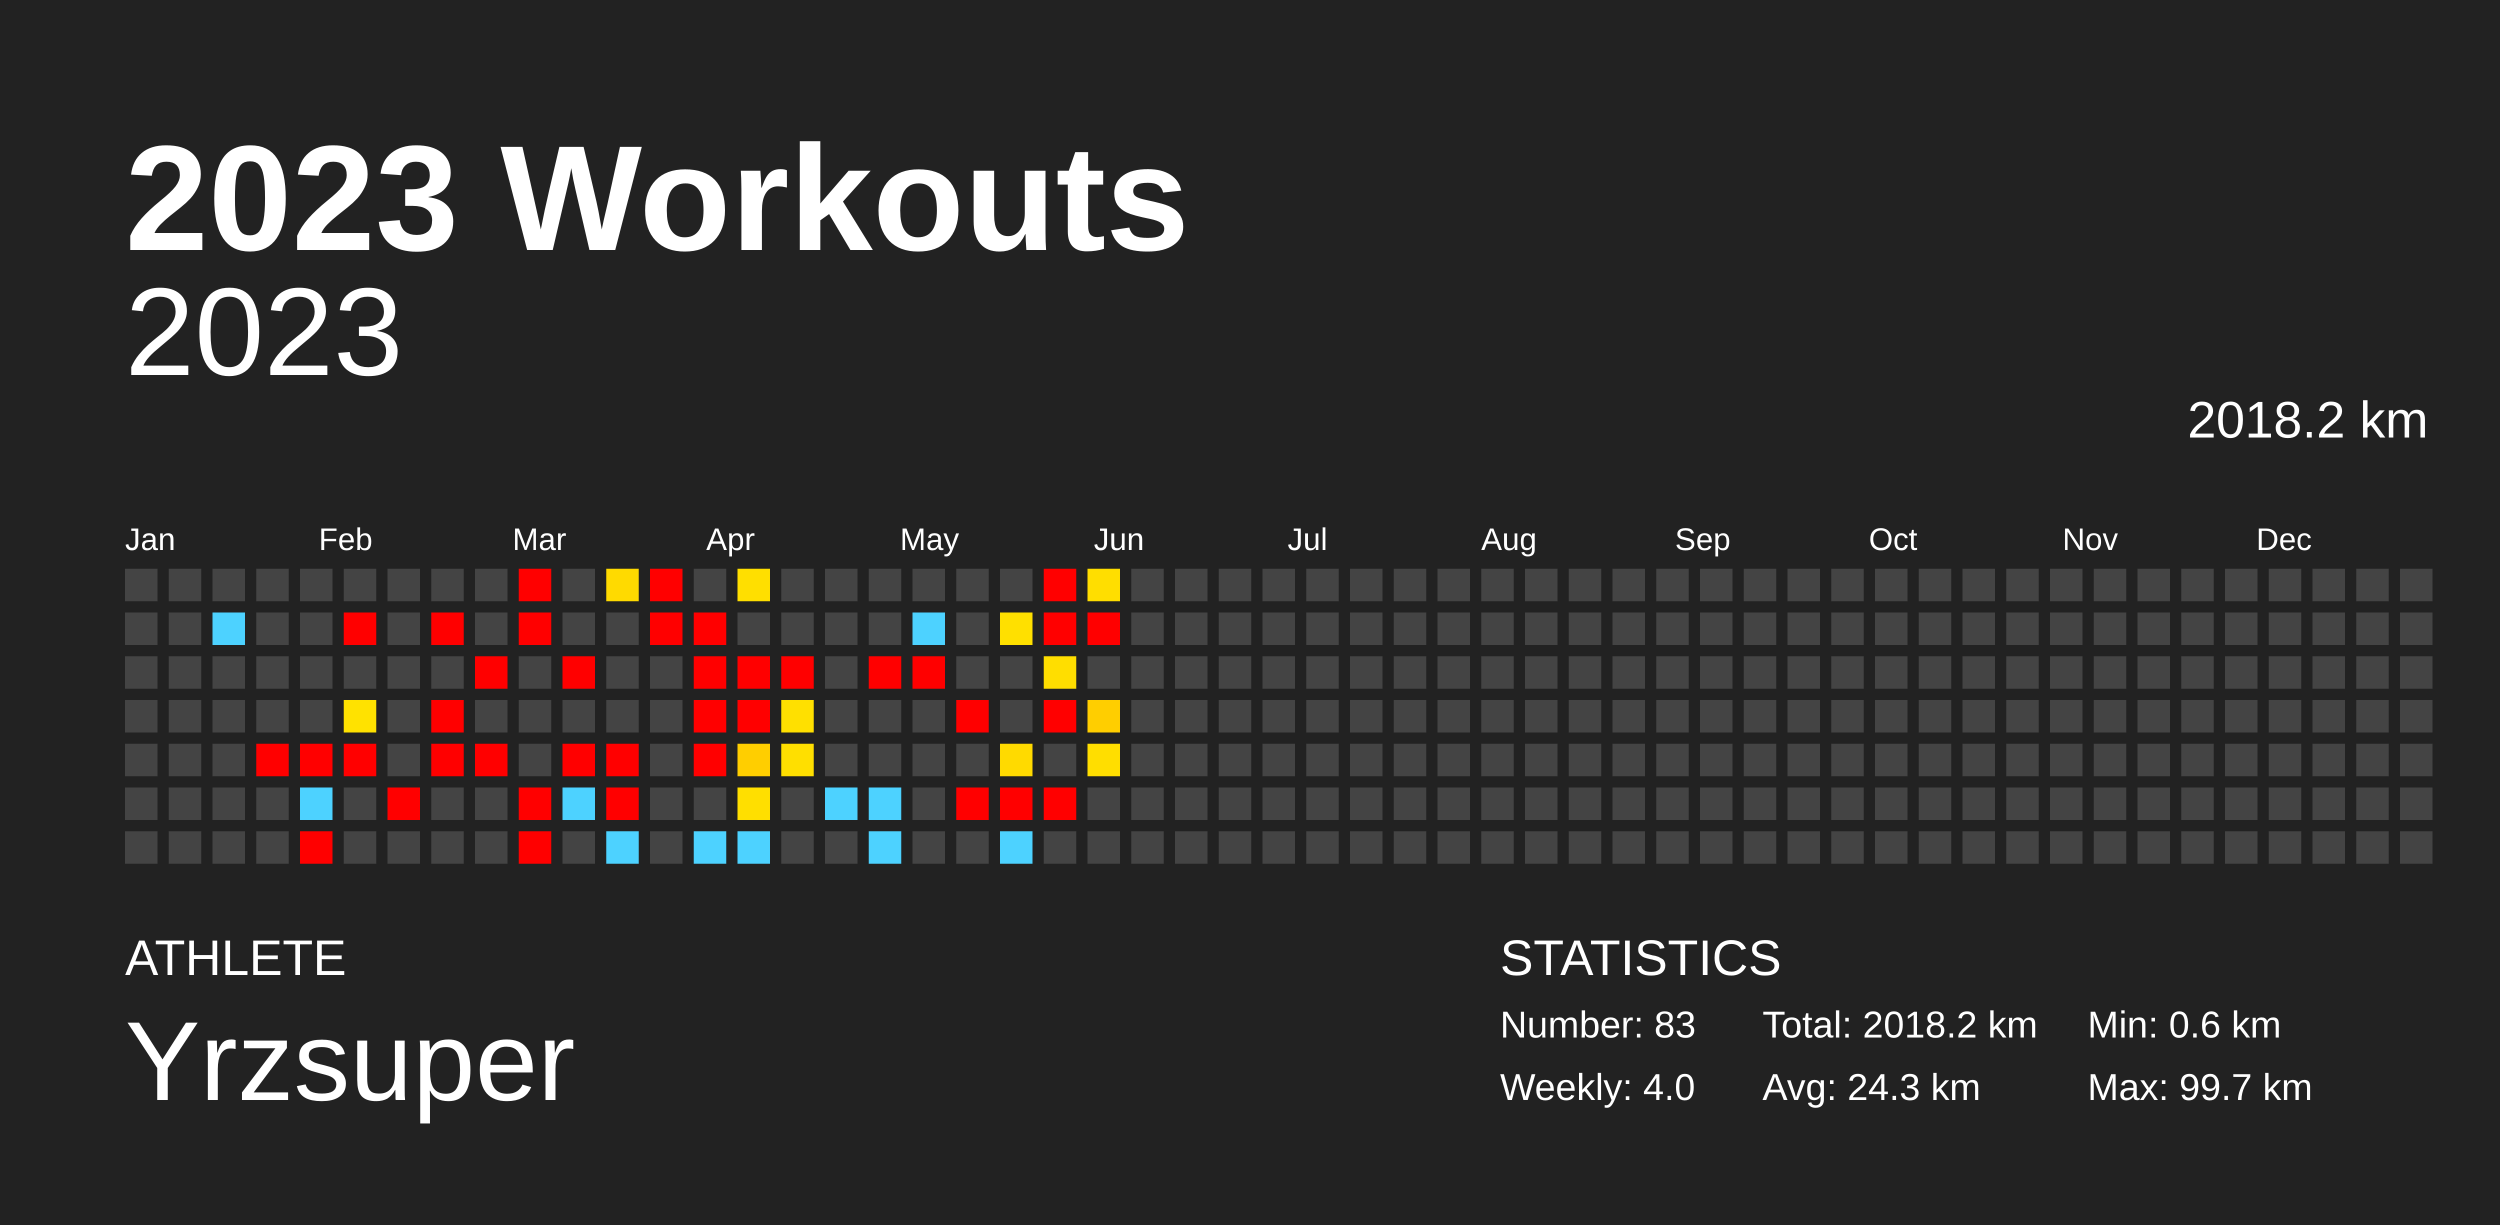
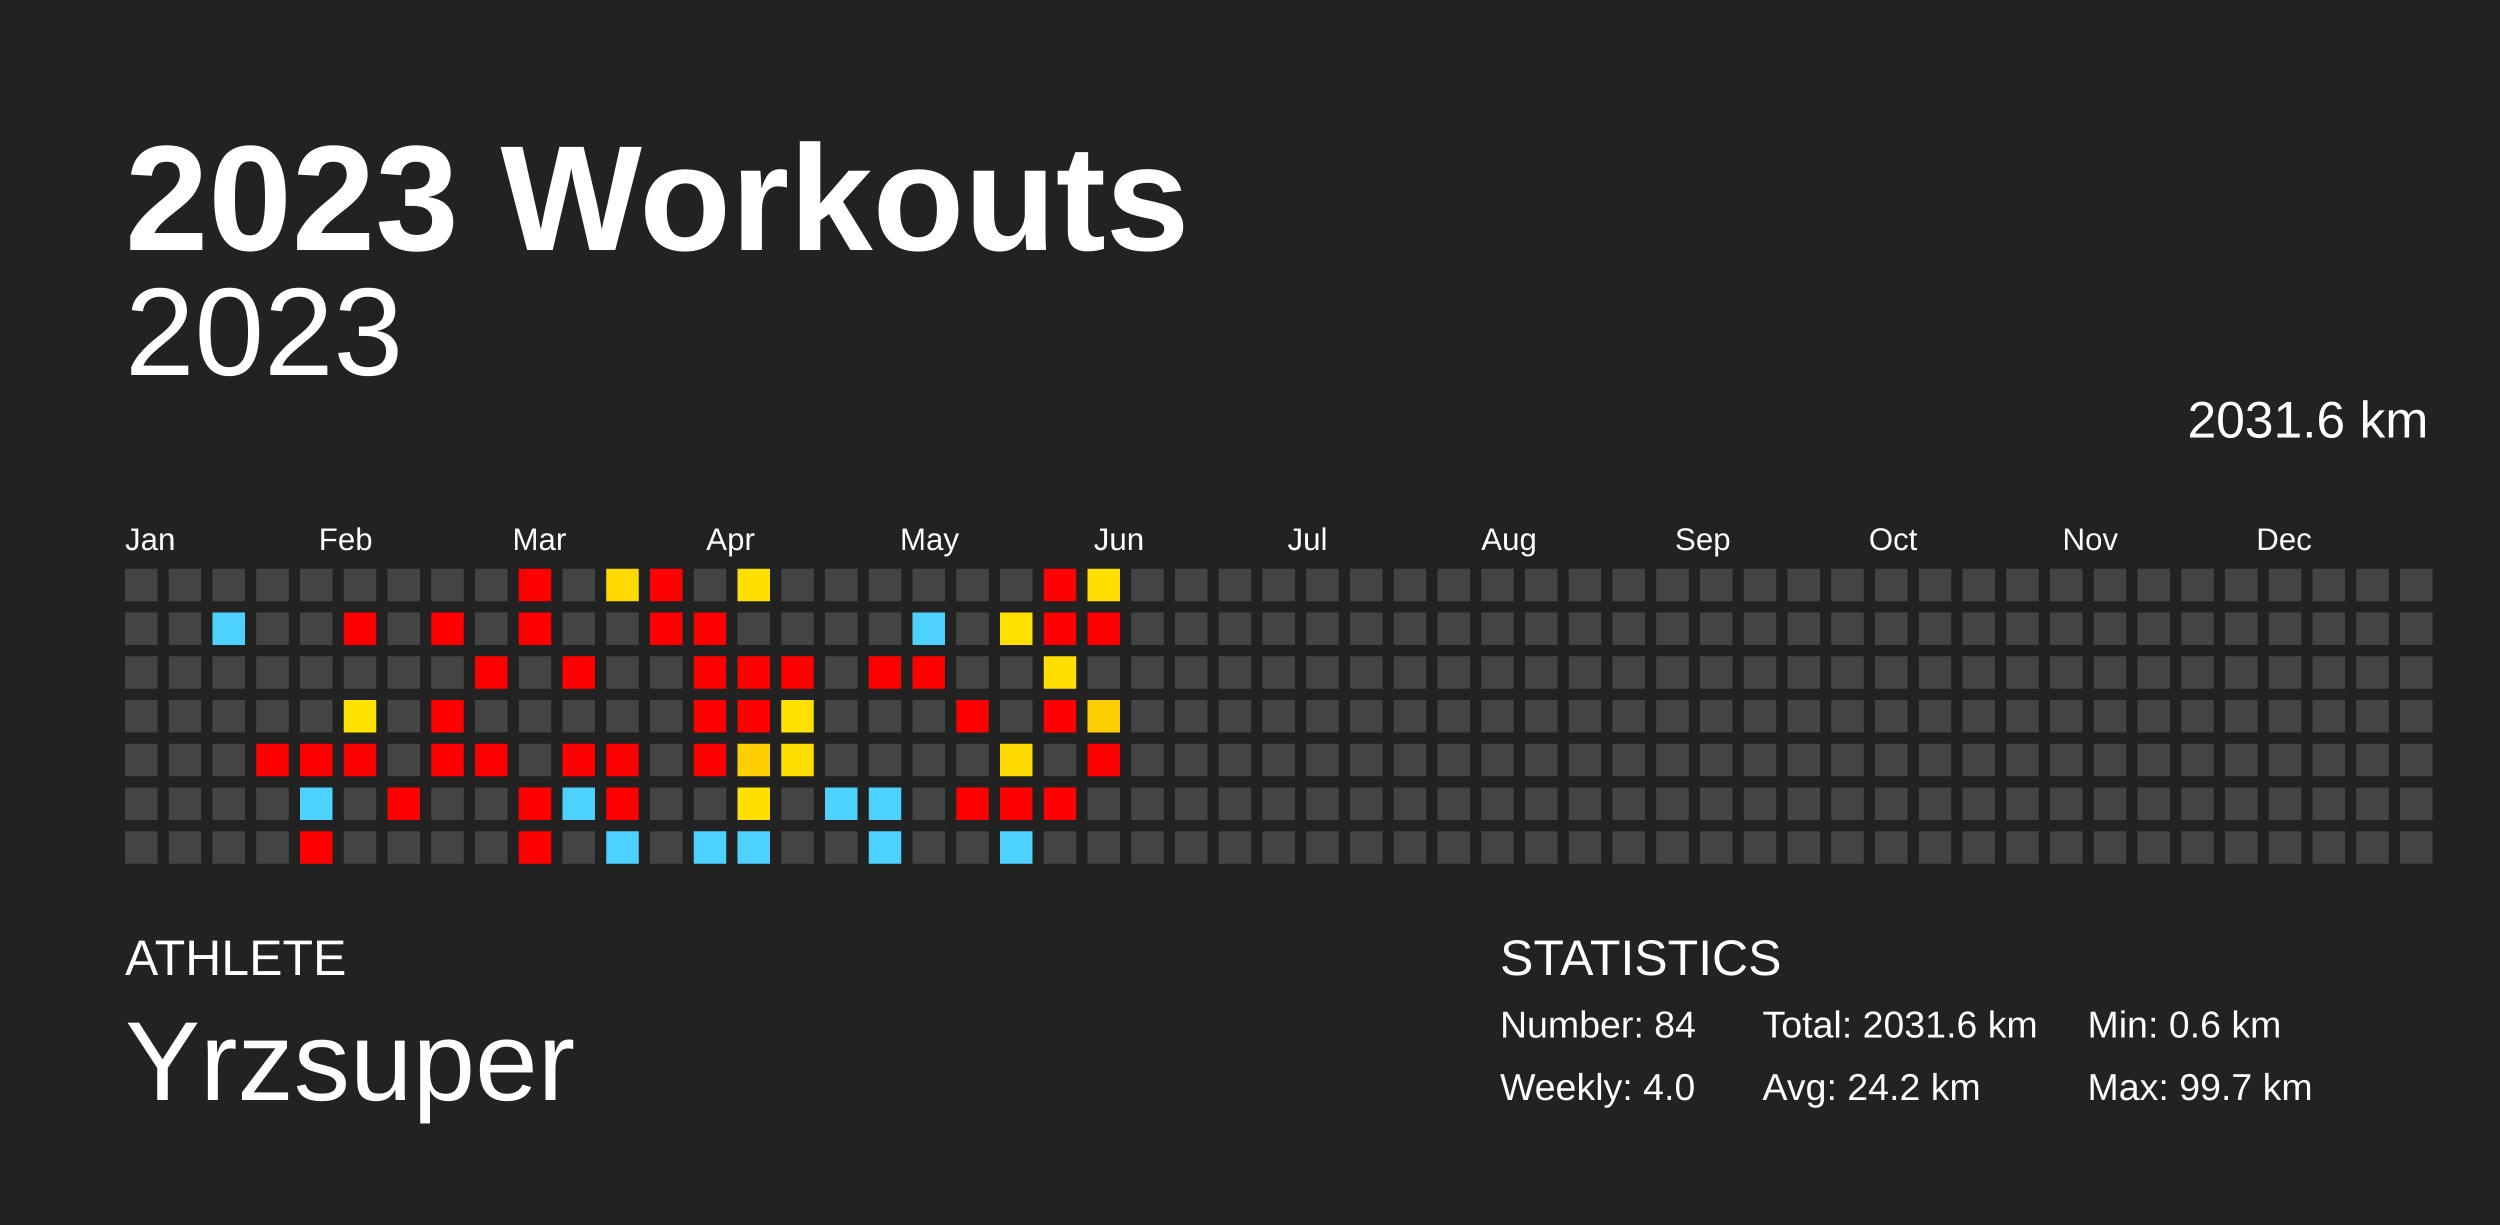
<svg xmlns="http://www.w3.org/2000/svg" baseProfile="full" height="98mm" version="1.1" viewBox="0,0,200,98" width="200mm">
  <defs />
  <rect fill="#222222" height="98" width="200" x="0" y="0" />
  <text fill="#FFFFFF" style="font-size:12px; font-family:Arial; font-weight:bold;" x="10" y="20">2023 Workouts</text>
  <text fill="#FFFFFF" style="font-size:4px; font-family:Arial" x="10" y="78">ATHLETE</text>
  <text fill="#FFFFFF" style="font-size:9px; font-family:Arial" x="10" y="88">Yrzsuper</text>
  <text fill="#FFFFFF" style="font-size:4px; font-family:Arial" x="120" y="78">STATISTICS</text>
-   <text fill="#FFFFFF" style="font-size:3px; font-family:Arial" x="120" y="83">Number: 83</text>
+   <text fill="#FFFFFF" style="font-size:3px; font-family:Arial" x="120" y="83">Number: 84</text>
  <text fill="#FFFFFF" style="font-size:3px; font-family:Arial" x="120" y="88">Weekly: 4.0</text>
-   <text fill="#FFFFFF" style="font-size:3px; font-family:Arial" x="141" y="83">Total: 2018.2 km</text>
-   <text fill="#FFFFFF" style="font-size:3px; font-family:Arial" x="141" y="88">Avg: 24.3 km</text>
+   <text fill="#FFFFFF" style="font-size:3px; font-family:Arial" x="141" y="83">Total: 2031.6 km</text>
+   <text fill="#FFFFFF" style="font-size:3px; font-family:Arial" x="141" y="88">Avg: 24.2 km</text>
  <text fill="#FFFFFF" style="font-size:3px; font-family:Arial" x="167" y="83">Min: 0.6 km</text>
  <text fill="#FFFFFF" style="font-size:3px; font-family:Arial" x="167" y="88">Max: 99.7 km</text>
  <text alignment-baseline="hanging" fill="#FFFFFF" style="font-size:10.0px; font-family:Arial;" x="10" y="30">2023</text>
-   <text alignment-baseline="hanging" fill="#FFFFFF" style="font-size:4.125px; font-family:Arial;" x="175" y="35">2018.2 km</text>
+   <text alignment-baseline="hanging" fill="#FFFFFF" style="font-size:4.125px; font-family:Arial;" x="175" y="35">2031.6 km</text>
  <text fill="#FFFFFF" style="font-size:2.5px; font-family:Arial" x="10.0" y="44">Jan</text>
  <text fill="#FFFFFF" style="font-size:2.5px; font-family:Arial" x="25.5" y="44">Feb</text>
  <text fill="#FFFFFF" style="font-size:2.5px; font-family:Arial" x="41.0" y="44">Mar</text>
  <text fill="#FFFFFF" style="font-size:2.5px; font-family:Arial" x="56.5" y="44">Apr</text>
  <text fill="#FFFFFF" style="font-size:2.5px; font-family:Arial" x="72.0" y="44">May</text>
  <text fill="#FFFFFF" style="font-size:2.5px; font-family:Arial" x="87.5" y="44">Jun</text>
  <text fill="#FFFFFF" style="font-size:2.5px; font-family:Arial" x="103.0" y="44">Jul</text>
  <text fill="#FFFFFF" style="font-size:2.5px; font-family:Arial" x="118.5" y="44">Aug</text>
  <text fill="#FFFFFF" style="font-size:2.5px; font-family:Arial" x="134.0" y="44">Sep</text>
  <text fill="#FFFFFF" style="font-size:2.5px; font-family:Arial" x="149.5" y="44">Oct</text>
  <text fill="#FFFFFF" style="font-size:2.5px; font-family:Arial" x="165.0" y="44">Nov</text>
  <text fill="#FFFFFF" style="font-size:2.5px; font-family:Arial" x="180.5" y="44">Dec</text>
  <rect fill="#444444" height="2.6" width="2.6" x="10.0" y="45.5" />
  <rect fill="#444444" height="2.6" width="2.6" x="10.0" y="49.0" />
  <rect fill="#444444" height="2.6" width="2.6" x="10.0" y="52.5" />
  <rect fill="#444444" height="2.6" width="2.6" x="10.0" y="56.0" />
  <rect fill="#444444" height="2.6" width="2.6" x="10.0" y="59.5" />
  <rect fill="#444444" height="2.6" width="2.6" x="10.0" y="63.0" />
  <rect fill="#444444" height="2.6" width="2.6" x="10.0" y="66.5" />
  <rect fill="#444444" height="2.6" width="2.6" x="13.5" y="45.5" />
  <rect fill="#444444" height="2.6" width="2.6" x="13.5" y="49.0" />
  <rect fill="#444444" height="2.6" width="2.6" x="13.5" y="52.5" />
  <rect fill="#444444" height="2.6" width="2.6" x="13.5" y="56.0" />
  <rect fill="#444444" height="2.6" width="2.6" x="13.5" y="59.5" />
  <rect fill="#444444" height="2.6" width="2.6" x="13.5" y="63.0" />
  <rect fill="#444444" height="2.6" width="2.6" x="13.5" y="66.5" />
  <rect fill="#444444" height="2.6" width="2.6" x="17.0" y="45.5" />
  <rect fill="#4dd2ff" height="2.6" width="2.6" x="17.0" y="49.0" />
  <rect fill="#444444" height="2.6" width="2.6" x="17.0" y="52.5" />
  <rect fill="#444444" height="2.6" width="2.6" x="17.0" y="56.0" />
  <rect fill="#444444" height="2.6" width="2.6" x="17.0" y="59.5" />
  <rect fill="#444444" height="2.6" width="2.6" x="17.0" y="63.0" />
  <rect fill="#444444" height="2.6" width="2.6" x="17.0" y="66.5" />
  <rect fill="#444444" height="2.6" width="2.6" x="20.5" y="45.5" />
  <rect fill="#444444" height="2.6" width="2.6" x="20.5" y="49.0" />
  <rect fill="#444444" height="2.6" width="2.6" x="20.5" y="52.5" />
  <rect fill="#444444" height="2.6" width="2.6" x="20.5" y="56.0" />
  <rect fill="red" height="2.6" width="2.6" x="20.5" y="59.5" />
  <rect fill="#444444" height="2.6" width="2.6" x="20.5" y="63.0" />
  <rect fill="#444444" height="2.6" width="2.6" x="20.5" y="66.5" />
  <rect fill="#444444" height="2.6" width="2.6" x="24.0" y="45.5" />
  <rect fill="#444444" height="2.6" width="2.6" x="24.0" y="49.0" />
  <rect fill="#444444" height="2.6" width="2.6" x="24.0" y="52.5" />
  <rect fill="#444444" height="2.6" width="2.6" x="24.0" y="56.0" />
  <rect fill="red" height="2.6" width="2.6" x="24.0" y="59.5" />
  <rect fill="#4dd2ff" height="2.6" width="2.6" x="24.0" y="63.0" />
  <rect fill="red" height="2.6" width="2.6" x="24.0" y="66.5" />
  <rect fill="#444444" height="2.6" width="2.6" x="27.5" y="45.5" />
  <rect fill="red" height="2.6" width="2.6" x="27.5" y="49.0" />
  <rect fill="#444444" height="2.6" width="2.6" x="27.5" y="52.5" />
  <rect fill="#ffe200" height="2.6" width="2.6" x="27.5" y="56.0" />
  <rect fill="red" height="2.6" width="2.6" x="27.5" y="59.5" />
  <rect fill="#444444" height="2.6" width="2.6" x="27.5" y="63.0" />
  <rect fill="#444444" height="2.6" width="2.6" x="27.5" y="66.5" />
  <rect fill="#444444" height="2.6" width="2.6" x="31.0" y="45.5" />
  <rect fill="#444444" height="2.6" width="2.6" x="31.0" y="49.0" />
  <rect fill="#444444" height="2.6" width="2.6" x="31.0" y="52.5" />
  <rect fill="#444444" height="2.6" width="2.6" x="31.0" y="56.0" />
  <rect fill="#444444" height="2.6" width="2.6" x="31.0" y="59.5" />
  <rect fill="red" height="2.6" width="2.6" x="31.0" y="63.0" />
  <rect fill="#444444" height="2.6" width="2.6" x="31.0" y="66.5" />
  <rect fill="#444444" height="2.6" width="2.6" x="34.5" y="45.5" />
  <rect fill="red" height="2.6" width="2.6" x="34.5" y="49.0" />
  <rect fill="#444444" height="2.6" width="2.6" x="34.5" y="52.5" />
  <rect fill="red" height="2.6" width="2.6" x="34.5" y="56.0" />
  <rect fill="red" height="2.6" width="2.6" x="34.5" y="59.5" />
  <rect fill="#444444" height="2.6" width="2.6" x="34.5" y="63.0" />
  <rect fill="#444444" height="2.6" width="2.6" x="34.5" y="66.5" />
  <rect fill="#444444" height="2.6" width="2.6" x="38.0" y="45.5" />
  <rect fill="#444444" height="2.6" width="2.6" x="38.0" y="49.0" />
  <rect fill="red" height="2.6" width="2.6" x="38.0" y="52.5" />
  <rect fill="#444444" height="2.6" width="2.6" x="38.0" y="56.0" />
  <rect fill="red" height="2.6" width="2.6" x="38.0" y="59.5" />
  <rect fill="#444444" height="2.6" width="2.6" x="38.0" y="63.0" />
  <rect fill="#444444" height="2.6" width="2.6" x="38.0" y="66.5" />
  <rect fill="red" height="2.6" width="2.6" x="41.5" y="45.5" />
  <rect fill="red" height="2.6" width="2.6" x="41.5" y="49.0" />
  <rect fill="#444444" height="2.6" width="2.6" x="41.5" y="52.5" />
  <rect fill="#444444" height="2.6" width="2.6" x="41.5" y="56.0" />
  <rect fill="#444444" height="2.6" width="2.6" x="41.5" y="59.5" />
  <rect fill="red" height="2.6" width="2.6" x="41.5" y="63.0" />
  <rect fill="red" height="2.6" width="2.6" x="41.5" y="66.5" />
  <rect fill="#444444" height="2.6" width="2.6" x="45.0" y="45.5" />
  <rect fill="#444444" height="2.6" width="2.6" x="45.0" y="49.0" />
  <rect fill="red" height="2.6" width="2.6" x="45.0" y="52.5" />
  <rect fill="#444444" height="2.6" width="2.6" x="45.0" y="56.0" />
  <rect fill="red" height="2.6" width="2.6" x="45.0" y="59.5" />
  <rect fill="#4dd2ff" height="2.6" width="2.6" x="45.0" y="63.0" />
  <rect fill="#444444" height="2.6" width="2.6" x="45.0" y="66.5" />
  <rect fill="#ffda00" height="2.6" width="2.6" x="48.5" y="45.5" />
  <rect fill="#444444" height="2.6" width="2.6" x="48.5" y="49.0" />
  <rect fill="#444444" height="2.6" width="2.6" x="48.5" y="52.5" />
  <rect fill="#444444" height="2.6" width="2.6" x="48.5" y="56.0" />
  <rect fill="red" height="2.6" width="2.6" x="48.5" y="59.5" />
  <rect fill="red" height="2.6" width="2.6" x="48.5" y="63.0" />
  <rect fill="#4dd2ff" height="2.6" width="2.6" x="48.5" y="66.5" />
  <rect fill="red" height="2.6" width="2.6" x="52.0" y="45.5" />
  <rect fill="red" height="2.6" width="2.6" x="52.0" y="49.0" />
  <rect fill="#444444" height="2.6" width="2.6" x="52.0" y="52.5" />
  <rect fill="#444444" height="2.6" width="2.6" x="52.0" y="56.0" />
  <rect fill="#444444" height="2.6" width="2.6" x="52.0" y="59.5" />
  <rect fill="#444444" height="2.6" width="2.6" x="52.0" y="63.0" />
  <rect fill="#444444" height="2.6" width="2.6" x="52.0" y="66.5" />
  <rect fill="#444444" height="2.6" width="2.6" x="55.5" y="45.5" />
  <rect fill="red" height="2.6" width="2.6" x="55.5" y="49.0" />
  <rect fill="red" height="2.6" width="2.6" x="55.5" y="52.5" />
  <rect fill="red" height="2.6" width="2.6" x="55.5" y="56.0" />
  <rect fill="red" height="2.6" width="2.6" x="55.5" y="59.5" />
  <rect fill="#444444" height="2.6" width="2.6" x="55.5" y="63.0" />
  <rect fill="#4dd2ff" height="2.6" width="2.6" x="55.5" y="66.5" />
  <rect fill="#ffdf00" height="2.6" width="2.6" x="59.0" y="45.5" />
  <rect fill="#444444" height="2.6" width="2.6" x="59.0" y="49.0" />
  <rect fill="red" height="2.6" width="2.6" x="59.0" y="52.5" />
  <rect fill="red" height="2.6" width="2.6" x="59.0" y="56.0" />
  <rect fill="#ffce00" height="2.6" width="2.6" x="59.0" y="59.5" />
  <rect fill="#ffdf00" height="2.6" width="2.6" x="59.0" y="63.0" />
  <rect fill="#4dd2ff" height="2.6" width="2.6" x="59.0" y="66.5" />
  <rect fill="#444444" height="2.6" width="2.6" x="62.5" y="45.5" />
  <rect fill="#444444" height="2.6" width="2.6" x="62.5" y="49.0" />
  <rect fill="red" height="2.6" width="2.6" x="62.5" y="52.5" />
  <rect fill="#ffe000" height="2.6" width="2.6" x="62.5" y="56.0" />
  <rect fill="#ffdf00" height="2.6" width="2.6" x="62.5" y="59.5" />
  <rect fill="#444444" height="2.6" width="2.6" x="62.5" y="63.0" />
  <rect fill="#444444" height="2.6" width="2.6" x="62.5" y="66.5" />
  <rect fill="#444444" height="2.6" width="2.6" x="66.0" y="45.5" />
  <rect fill="#444444" height="2.6" width="2.6" x="66.0" y="49.0" />
  <rect fill="#444444" height="2.6" width="2.6" x="66.0" y="52.5" />
  <rect fill="#444444" height="2.6" width="2.6" x="66.0" y="56.0" />
  <rect fill="#444444" height="2.6" width="2.6" x="66.0" y="59.5" />
  <rect fill="#4dd2ff" height="2.6" width="2.6" x="66.0" y="63.0" />
  <rect fill="#444444" height="2.6" width="2.6" x="66.0" y="66.5" />
  <rect fill="#444444" height="2.6" width="2.6" x="69.5" y="45.5" />
  <rect fill="#444444" height="2.6" width="2.6" x="69.5" y="49.0" />
  <rect fill="red" height="2.6" width="2.6" x="69.5" y="52.5" />
  <rect fill="#444444" height="2.6" width="2.6" x="69.5" y="56.0" />
  <rect fill="#444444" height="2.6" width="2.6" x="69.5" y="59.5" />
  <rect fill="#4dd2ff" height="2.6" width="2.6" x="69.5" y="63.0" />
  <rect fill="#4dd2ff" height="2.6" width="2.6" x="69.5" y="66.5" />
  <rect fill="#444444" height="2.6" width="2.6" x="73.0" y="45.5" />
  <rect fill="#4dd2ff" height="2.6" width="2.6" x="73.0" y="49.0" />
  <rect fill="red" height="2.6" width="2.6" x="73.0" y="52.5" />
  <rect fill="#444444" height="2.6" width="2.6" x="73.0" y="56.0" />
  <rect fill="#444444" height="2.6" width="2.6" x="73.0" y="59.5" />
  <rect fill="#444444" height="2.6" width="2.6" x="73.0" y="63.0" />
  <rect fill="#444444" height="2.6" width="2.6" x="73.0" y="66.5" />
  <rect fill="#444444" height="2.6" width="2.6" x="76.5" y="45.5" />
  <rect fill="#444444" height="2.6" width="2.6" x="76.5" y="49.0" />
  <rect fill="#444444" height="2.6" width="2.6" x="76.5" y="52.5" />
  <rect fill="red" height="2.6" width="2.6" x="76.5" y="56.0" />
  <rect fill="#444444" height="2.6" width="2.6" x="76.5" y="59.5" />
  <rect fill="red" height="2.6" width="2.6" x="76.5" y="63.0" />
  <rect fill="#444444" height="2.6" width="2.6" x="76.5" y="66.5" />
  <rect fill="#444444" height="2.6" width="2.6" x="80.0" y="45.5" />
  <rect fill="#ffe000" height="2.6" width="2.6" x="80.0" y="49.0" />
  <rect fill="#444444" height="2.6" width="2.6" x="80.0" y="52.5" />
  <rect fill="#444444" height="2.6" width="2.6" x="80.0" y="56.0" />
  <rect fill="#ffda00" height="2.6" width="2.6" x="80.0" y="59.5" />
  <rect fill="red" height="2.6" width="2.6" x="80.0" y="63.0" />
  <rect fill="#4dd2ff" height="2.6" width="2.6" x="80.0" y="66.5" />
  <rect fill="red" height="2.6" width="2.6" x="83.5" y="45.5" />
  <rect fill="red" height="2.6" width="2.6" x="83.5" y="49.0" />
  <rect fill="#ffde00" height="2.6" width="2.6" x="83.5" y="52.5" />
  <rect fill="red" height="2.6" width="2.6" x="83.5" y="56.0" />
  <rect fill="#444444" height="2.6" width="2.6" x="83.5" y="59.5" />
  <rect fill="red" height="2.6" width="2.6" x="83.5" y="63.0" />
  <rect fill="#444444" height="2.6" width="2.6" x="83.5" y="66.5" />
  <rect fill="#ffde00" height="2.6" width="2.6" x="87.0" y="45.5" />
  <rect fill="red" height="2.6" width="2.6" x="87.0" y="49.0" />
  <rect fill="#444444" height="2.6" width="2.6" x="87.0" y="52.5" />
  <rect fill="#ffce00" height="2.6" width="2.6" x="87.0" y="56.0" />
-   <rect fill="#ffde00" height="2.6" width="2.6" x="87.0" y="59.5" />
+   <rect fill="red" height="2.6" width="2.6" x="87.0" y="59.5" />
  <rect fill="#444444" height="2.6" width="2.6" x="87.0" y="63.0" />
  <rect fill="#444444" height="2.6" width="2.6" x="87.0" y="66.5" />
  <rect fill="#444444" height="2.6" width="2.6" x="90.5" y="45.5" />
  <rect fill="#444444" height="2.6" width="2.6" x="90.5" y="49.0" />
  <rect fill="#444444" height="2.6" width="2.6" x="90.5" y="52.5" />
  <rect fill="#444444" height="2.6" width="2.6" x="90.5" y="56.0" />
  <rect fill="#444444" height="2.6" width="2.6" x="90.5" y="59.5" />
  <rect fill="#444444" height="2.6" width="2.6" x="90.5" y="63.0" />
  <rect fill="#444444" height="2.6" width="2.6" x="90.5" y="66.5" />
  <rect fill="#444444" height="2.6" width="2.6" x="94.0" y="45.5" />
  <rect fill="#444444" height="2.6" width="2.6" x="94.0" y="49.0" />
  <rect fill="#444444" height="2.6" width="2.6" x="94.0" y="52.5" />
  <rect fill="#444444" height="2.6" width="2.6" x="94.0" y="56.0" />
  <rect fill="#444444" height="2.6" width="2.6" x="94.0" y="59.5" />
  <rect fill="#444444" height="2.6" width="2.6" x="94.0" y="63.0" />
  <rect fill="#444444" height="2.6" width="2.6" x="94.0" y="66.5" />
  <rect fill="#444444" height="2.6" width="2.6" x="97.5" y="45.5" />
  <rect fill="#444444" height="2.6" width="2.6" x="97.5" y="49.0" />
  <rect fill="#444444" height="2.6" width="2.6" x="97.5" y="52.5" />
  <rect fill="#444444" height="2.6" width="2.6" x="97.5" y="56.0" />
  <rect fill="#444444" height="2.6" width="2.6" x="97.5" y="59.5" />
  <rect fill="#444444" height="2.6" width="2.6" x="97.5" y="63.0" />
  <rect fill="#444444" height="2.6" width="2.6" x="97.5" y="66.5" />
  <rect fill="#444444" height="2.6" width="2.6" x="101.0" y="45.5" />
  <rect fill="#444444" height="2.6" width="2.6" x="101.0" y="49.0" />
  <rect fill="#444444" height="2.6" width="2.6" x="101.0" y="52.5" />
  <rect fill="#444444" height="2.6" width="2.6" x="101.0" y="56.0" />
  <rect fill="#444444" height="2.6" width="2.6" x="101.0" y="59.5" />
  <rect fill="#444444" height="2.6" width="2.6" x="101.0" y="63.0" />
  <rect fill="#444444" height="2.6" width="2.6" x="101.0" y="66.5" />
  <rect fill="#444444" height="2.6" width="2.6" x="104.5" y="45.5" />
  <rect fill="#444444" height="2.6" width="2.6" x="104.5" y="49.0" />
  <rect fill="#444444" height="2.6" width="2.6" x="104.5" y="52.5" />
  <rect fill="#444444" height="2.6" width="2.6" x="104.5" y="56.0" />
  <rect fill="#444444" height="2.6" width="2.6" x="104.5" y="59.5" />
  <rect fill="#444444" height="2.6" width="2.6" x="104.5" y="63.0" />
  <rect fill="#444444" height="2.6" width="2.6" x="104.5" y="66.5" />
  <rect fill="#444444" height="2.6" width="2.6" x="108.0" y="45.5" />
  <rect fill="#444444" height="2.6" width="2.6" x="108.0" y="49.0" />
  <rect fill="#444444" height="2.6" width="2.6" x="108.0" y="52.5" />
  <rect fill="#444444" height="2.6" width="2.6" x="108.0" y="56.0" />
  <rect fill="#444444" height="2.6" width="2.6" x="108.0" y="59.5" />
  <rect fill="#444444" height="2.6" width="2.6" x="108.0" y="63.0" />
  <rect fill="#444444" height="2.6" width="2.6" x="108.0" y="66.5" />
  <rect fill="#444444" height="2.6" width="2.6" x="111.5" y="45.5" />
  <rect fill="#444444" height="2.6" width="2.6" x="111.5" y="49.0" />
  <rect fill="#444444" height="2.6" width="2.6" x="111.5" y="52.5" />
  <rect fill="#444444" height="2.6" width="2.6" x="111.5" y="56.0" />
  <rect fill="#444444" height="2.6" width="2.6" x="111.5" y="59.5" />
  <rect fill="#444444" height="2.6" width="2.6" x="111.5" y="63.0" />
  <rect fill="#444444" height="2.6" width="2.6" x="111.5" y="66.5" />
  <rect fill="#444444" height="2.6" width="2.6" x="115.0" y="45.5" />
  <rect fill="#444444" height="2.6" width="2.6" x="115.0" y="49.0" />
  <rect fill="#444444" height="2.6" width="2.6" x="115.0" y="52.5" />
  <rect fill="#444444" height="2.6" width="2.6" x="115.0" y="56.0" />
  <rect fill="#444444" height="2.6" width="2.6" x="115.0" y="59.5" />
  <rect fill="#444444" height="2.6" width="2.6" x="115.0" y="63.0" />
  <rect fill="#444444" height="2.6" width="2.6" x="115.0" y="66.5" />
  <rect fill="#444444" height="2.6" width="2.6" x="118.5" y="45.5" />
  <rect fill="#444444" height="2.6" width="2.6" x="118.5" y="49.0" />
  <rect fill="#444444" height="2.6" width="2.6" x="118.5" y="52.5" />
  <rect fill="#444444" height="2.6" width="2.6" x="118.5" y="56.0" />
  <rect fill="#444444" height="2.6" width="2.6" x="118.5" y="59.5" />
  <rect fill="#444444" height="2.6" width="2.6" x="118.5" y="63.0" />
  <rect fill="#444444" height="2.6" width="2.6" x="118.5" y="66.5" />
  <rect fill="#444444" height="2.6" width="2.6" x="122.0" y="45.5" />
  <rect fill="#444444" height="2.6" width="2.6" x="122.0" y="49.0" />
  <rect fill="#444444" height="2.6" width="2.6" x="122.0" y="52.5" />
  <rect fill="#444444" height="2.6" width="2.6" x="122.0" y="56.0" />
  <rect fill="#444444" height="2.6" width="2.6" x="122.0" y="59.5" />
  <rect fill="#444444" height="2.6" width="2.6" x="122.0" y="63.0" />
  <rect fill="#444444" height="2.6" width="2.6" x="122.0" y="66.5" />
  <rect fill="#444444" height="2.6" width="2.6" x="125.5" y="45.5" />
  <rect fill="#444444" height="2.6" width="2.6" x="125.5" y="49.0" />
  <rect fill="#444444" height="2.6" width="2.6" x="125.5" y="52.5" />
  <rect fill="#444444" height="2.6" width="2.6" x="125.5" y="56.0" />
  <rect fill="#444444" height="2.6" width="2.6" x="125.5" y="59.5" />
  <rect fill="#444444" height="2.6" width="2.6" x="125.5" y="63.0" />
  <rect fill="#444444" height="2.6" width="2.6" x="125.5" y="66.5" />
  <rect fill="#444444" height="2.6" width="2.6" x="129.0" y="45.5" />
  <rect fill="#444444" height="2.6" width="2.6" x="129.0" y="49.0" />
  <rect fill="#444444" height="2.6" width="2.6" x="129.0" y="52.5" />
  <rect fill="#444444" height="2.6" width="2.6" x="129.0" y="56.0" />
  <rect fill="#444444" height="2.6" width="2.6" x="129.0" y="59.5" />
  <rect fill="#444444" height="2.6" width="2.6" x="129.0" y="63.0" />
  <rect fill="#444444" height="2.6" width="2.6" x="129.0" y="66.5" />
  <rect fill="#444444" height="2.6" width="2.6" x="132.5" y="45.5" />
  <rect fill="#444444" height="2.6" width="2.6" x="132.5" y="49.0" />
  <rect fill="#444444" height="2.6" width="2.6" x="132.5" y="52.5" />
  <rect fill="#444444" height="2.6" width="2.6" x="132.5" y="56.0" />
  <rect fill="#444444" height="2.6" width="2.6" x="132.5" y="59.5" />
  <rect fill="#444444" height="2.6" width="2.6" x="132.5" y="63.0" />
  <rect fill="#444444" height="2.6" width="2.6" x="132.5" y="66.5" />
  <rect fill="#444444" height="2.6" width="2.6" x="136.0" y="45.5" />
  <rect fill="#444444" height="2.6" width="2.6" x="136.0" y="49.0" />
  <rect fill="#444444" height="2.6" width="2.6" x="136.0" y="52.5" />
  <rect fill="#444444" height="2.6" width="2.6" x="136.0" y="56.0" />
  <rect fill="#444444" height="2.6" width="2.6" x="136.0" y="59.5" />
  <rect fill="#444444" height="2.6" width="2.6" x="136.0" y="63.0" />
  <rect fill="#444444" height="2.6" width="2.6" x="136.0" y="66.5" />
  <rect fill="#444444" height="2.6" width="2.6" x="139.5" y="45.5" />
  <rect fill="#444444" height="2.6" width="2.6" x="139.5" y="49.0" />
  <rect fill="#444444" height="2.6" width="2.6" x="139.5" y="52.5" />
  <rect fill="#444444" height="2.6" width="2.6" x="139.5" y="56.0" />
  <rect fill="#444444" height="2.6" width="2.6" x="139.5" y="59.5" />
  <rect fill="#444444" height="2.6" width="2.6" x="139.5" y="63.0" />
  <rect fill="#444444" height="2.6" width="2.6" x="139.5" y="66.5" />
  <rect fill="#444444" height="2.6" width="2.6" x="143.0" y="45.5" />
  <rect fill="#444444" height="2.6" width="2.6" x="143.0" y="49.0" />
  <rect fill="#444444" height="2.6" width="2.6" x="143.0" y="52.5" />
  <rect fill="#444444" height="2.6" width="2.6" x="143.0" y="56.0" />
  <rect fill="#444444" height="2.6" width="2.6" x="143.0" y="59.5" />
  <rect fill="#444444" height="2.6" width="2.6" x="143.0" y="63.0" />
  <rect fill="#444444" height="2.6" width="2.6" x="143.0" y="66.5" />
  <rect fill="#444444" height="2.6" width="2.6" x="146.5" y="45.5" />
  <rect fill="#444444" height="2.6" width="2.6" x="146.5" y="49.0" />
  <rect fill="#444444" height="2.6" width="2.6" x="146.5" y="52.5" />
  <rect fill="#444444" height="2.6" width="2.6" x="146.5" y="56.0" />
  <rect fill="#444444" height="2.6" width="2.6" x="146.5" y="59.5" />
  <rect fill="#444444" height="2.6" width="2.6" x="146.5" y="63.0" />
  <rect fill="#444444" height="2.6" width="2.6" x="146.5" y="66.5" />
  <rect fill="#444444" height="2.6" width="2.6" x="150.0" y="45.5" />
  <rect fill="#444444" height="2.6" width="2.6" x="150.0" y="49.0" />
  <rect fill="#444444" height="2.6" width="2.6" x="150.0" y="52.5" />
  <rect fill="#444444" height="2.6" width="2.6" x="150.0" y="56.0" />
  <rect fill="#444444" height="2.6" width="2.6" x="150.0" y="59.5" />
  <rect fill="#444444" height="2.6" width="2.6" x="150.0" y="63.0" />
  <rect fill="#444444" height="2.6" width="2.6" x="150.0" y="66.5" />
  <rect fill="#444444" height="2.6" width="2.6" x="153.5" y="45.5" />
  <rect fill="#444444" height="2.6" width="2.6" x="153.5" y="49.0" />
  <rect fill="#444444" height="2.6" width="2.6" x="153.5" y="52.5" />
  <rect fill="#444444" height="2.6" width="2.6" x="153.5" y="56.0" />
  <rect fill="#444444" height="2.6" width="2.6" x="153.5" y="59.5" />
  <rect fill="#444444" height="2.6" width="2.6" x="153.5" y="63.0" />
  <rect fill="#444444" height="2.6" width="2.6" x="153.5" y="66.5" />
  <rect fill="#444444" height="2.6" width="2.6" x="157.0" y="45.5" />
  <rect fill="#444444" height="2.6" width="2.6" x="157.0" y="49.0" />
  <rect fill="#444444" height="2.6" width="2.6" x="157.0" y="52.5" />
  <rect fill="#444444" height="2.6" width="2.6" x="157.0" y="56.0" />
  <rect fill="#444444" height="2.6" width="2.6" x="157.0" y="59.5" />
  <rect fill="#444444" height="2.6" width="2.6" x="157.0" y="63.0" />
  <rect fill="#444444" height="2.6" width="2.6" x="157.0" y="66.5" />
  <rect fill="#444444" height="2.6" width="2.6" x="160.5" y="45.5" />
  <rect fill="#444444" height="2.6" width="2.6" x="160.5" y="49.0" />
  <rect fill="#444444" height="2.6" width="2.6" x="160.5" y="52.5" />
  <rect fill="#444444" height="2.6" width="2.6" x="160.5" y="56.0" />
  <rect fill="#444444" height="2.6" width="2.6" x="160.5" y="59.5" />
  <rect fill="#444444" height="2.6" width="2.6" x="160.5" y="63.0" />
  <rect fill="#444444" height="2.6" width="2.6" x="160.5" y="66.5" />
  <rect fill="#444444" height="2.6" width="2.6" x="164.0" y="45.5" />
  <rect fill="#444444" height="2.6" width="2.6" x="164.0" y="49.0" />
  <rect fill="#444444" height="2.6" width="2.6" x="164.0" y="52.5" />
  <rect fill="#444444" height="2.6" width="2.6" x="164.0" y="56.0" />
  <rect fill="#444444" height="2.6" width="2.6" x="164.0" y="59.5" />
  <rect fill="#444444" height="2.6" width="2.6" x="164.0" y="63.0" />
  <rect fill="#444444" height="2.6" width="2.6" x="164.0" y="66.5" />
  <rect fill="#444444" height="2.6" width="2.6" x="167.5" y="45.5" />
  <rect fill="#444444" height="2.6" width="2.6" x="167.5" y="49.0" />
  <rect fill="#444444" height="2.6" width="2.6" x="167.5" y="52.5" />
  <rect fill="#444444" height="2.6" width="2.6" x="167.5" y="56.0" />
  <rect fill="#444444" height="2.6" width="2.6" x="167.5" y="59.5" />
  <rect fill="#444444" height="2.6" width="2.6" x="167.5" y="63.0" />
  <rect fill="#444444" height="2.6" width="2.6" x="167.5" y="66.5" />
  <rect fill="#444444" height="2.6" width="2.6" x="171.0" y="45.5" />
  <rect fill="#444444" height="2.6" width="2.6" x="171.0" y="49.0" />
  <rect fill="#444444" height="2.6" width="2.6" x="171.0" y="52.5" />
  <rect fill="#444444" height="2.6" width="2.6" x="171.0" y="56.0" />
  <rect fill="#444444" height="2.6" width="2.6" x="171.0" y="59.5" />
  <rect fill="#444444" height="2.6" width="2.6" x="171.0" y="63.0" />
  <rect fill="#444444" height="2.6" width="2.6" x="171.0" y="66.5" />
  <rect fill="#444444" height="2.6" width="2.6" x="174.5" y="45.5" />
  <rect fill="#444444" height="2.6" width="2.6" x="174.5" y="49.0" />
  <rect fill="#444444" height="2.6" width="2.6" x="174.5" y="52.5" />
  <rect fill="#444444" height="2.6" width="2.6" x="174.5" y="56.0" />
  <rect fill="#444444" height="2.6" width="2.6" x="174.5" y="59.5" />
  <rect fill="#444444" height="2.6" width="2.6" x="174.5" y="63.0" />
  <rect fill="#444444" height="2.6" width="2.6" x="174.5" y="66.5" />
  <rect fill="#444444" height="2.6" width="2.6" x="178.0" y="45.5" />
  <rect fill="#444444" height="2.6" width="2.6" x="178.0" y="49.0" />
  <rect fill="#444444" height="2.6" width="2.6" x="178.0" y="52.5" />
  <rect fill="#444444" height="2.6" width="2.6" x="178.0" y="56.0" />
  <rect fill="#444444" height="2.6" width="2.6" x="178.0" y="59.5" />
  <rect fill="#444444" height="2.6" width="2.6" x="178.0" y="63.0" />
  <rect fill="#444444" height="2.6" width="2.6" x="178.0" y="66.5" />
  <rect fill="#444444" height="2.6" width="2.6" x="181.5" y="45.5" />
  <rect fill="#444444" height="2.6" width="2.6" x="181.5" y="49.0" />
  <rect fill="#444444" height="2.6" width="2.6" x="181.5" y="52.5" />
  <rect fill="#444444" height="2.6" width="2.6" x="181.5" y="56.0" />
  <rect fill="#444444" height="2.6" width="2.6" x="181.5" y="59.5" />
  <rect fill="#444444" height="2.6" width="2.6" x="181.5" y="63.0" />
  <rect fill="#444444" height="2.6" width="2.6" x="181.5" y="66.5" />
  <rect fill="#444444" height="2.6" width="2.6" x="185.0" y="45.5" />
  <rect fill="#444444" height="2.6" width="2.6" x="185.0" y="49.0" />
  <rect fill="#444444" height="2.6" width="2.6" x="185.0" y="52.5" />
  <rect fill="#444444" height="2.6" width="2.6" x="185.0" y="56.0" />
  <rect fill="#444444" height="2.6" width="2.6" x="185.0" y="59.5" />
  <rect fill="#444444" height="2.6" width="2.6" x="185.0" y="63.0" />
  <rect fill="#444444" height="2.6" width="2.6" x="185.0" y="66.5" />
  <rect fill="#444444" height="2.6" width="2.6" x="188.5" y="45.5" />
  <rect fill="#444444" height="2.6" width="2.6" x="188.5" y="49.0" />
  <rect fill="#444444" height="2.6" width="2.6" x="188.5" y="52.5" />
  <rect fill="#444444" height="2.6" width="2.6" x="188.5" y="56.0" />
  <rect fill="#444444" height="2.6" width="2.6" x="188.5" y="59.5" />
  <rect fill="#444444" height="2.6" width="2.6" x="188.5" y="63.0" />
  <rect fill="#444444" height="2.6" width="2.6" x="188.5" y="66.5" />
  <rect fill="#444444" height="2.6" width="2.6" x="192.0" y="45.5" />
  <rect fill="#444444" height="2.6" width="2.6" x="192.0" y="49.0" />
  <rect fill="#444444" height="2.6" width="2.6" x="192.0" y="52.5" />
  <rect fill="#444444" height="2.6" width="2.6" x="192.0" y="56.0" />
  <rect fill="#444444" height="2.6" width="2.6" x="192.0" y="59.5" />
  <rect fill="#444444" height="2.6" width="2.6" x="192.0" y="63.0" />
  <rect fill="#444444" height="2.6" width="2.6" x="192.0" y="66.5" />
</svg>
